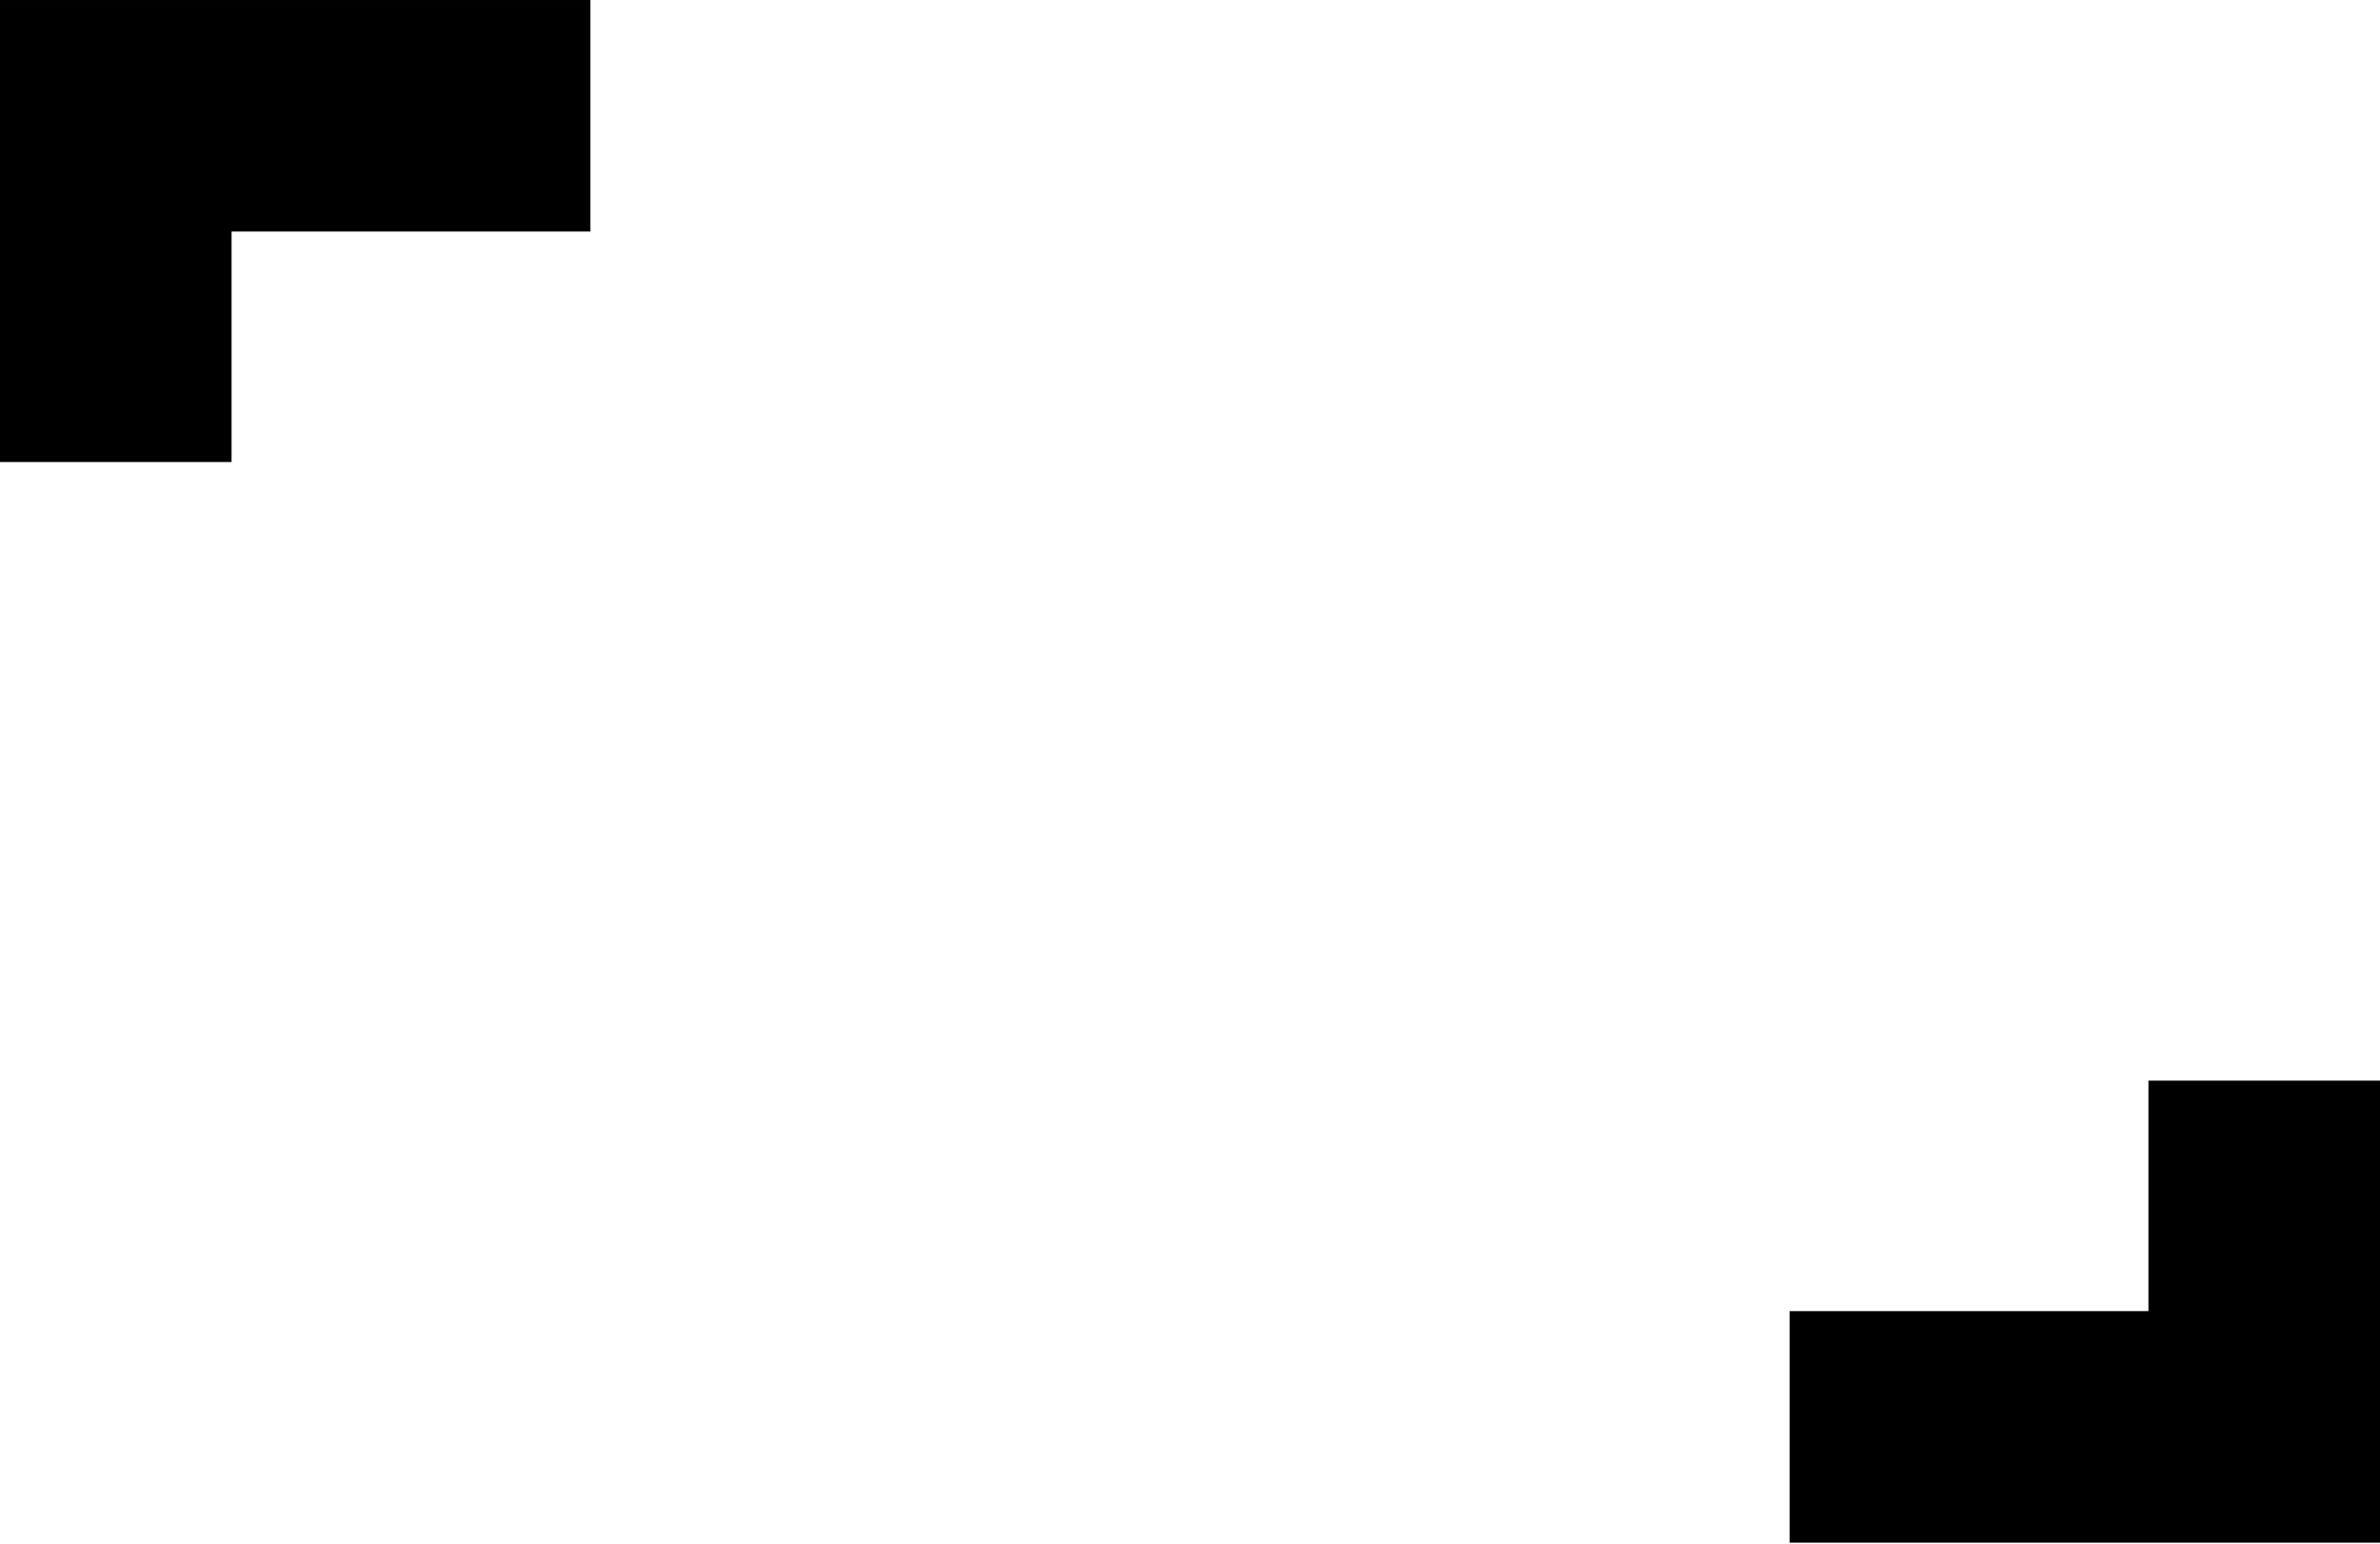
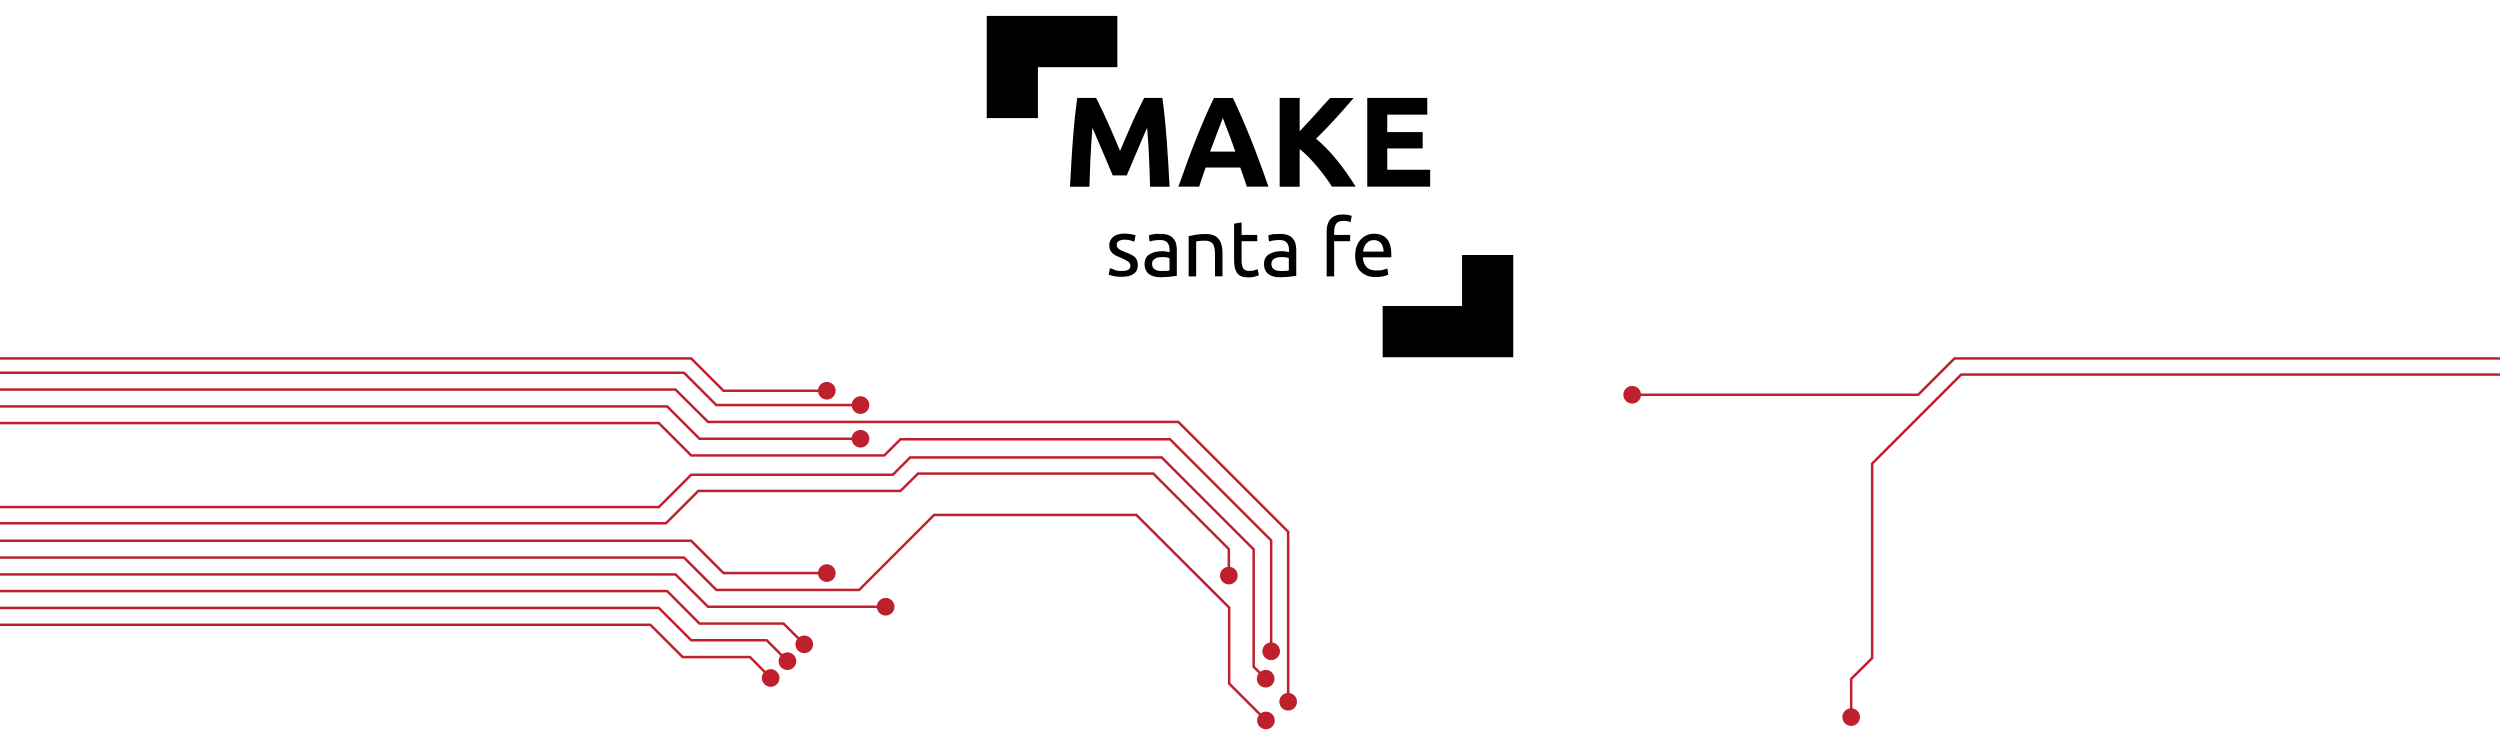
- <svg xmlns="http://www.w3.org/2000/svg" id="intro-logo" width="100%" height="100%" viewBox="0 0 370 240" version="1.1" xml:space="preserve">
-   <g id="top">
-     <path d="M91.787,0.001L35.999,0.001L0,0.001L0,71.834L35.999,71.834L35.999,35.999L91.787,35.999L91.787,0.001Z" style="fill:black;fill-rule:nonzero;" />
+ <svg xmlns="http://www.w3.org/2000/svg" version="1.1" id="circuits" x="0px" y="0px" viewBox="0 0 3000 887.9" style="enable-background:new 0 0 3000 887.9;" xml:space="preserve">
+   <style type="text/css">
+ 	.st0{fill:none;stroke:#BE202E;stroke-width:3;stroke-miterlimit:10;}
+ 	.st1{fill:#BE202E;stroke:#BE202E;stroke-width:6;stroke-miterlimit:10;}
+ 	.st2{enable-background:new;}
+ </style>
+   <g id="circut">
+     <polyline class="st0" points="-1429.6,430.1 829.4,430.1 868.2,468.9 992.6,468.9  " />
+     <circle class="st1" cx="992.2" cy="468.9" r="7.6" />
+     <polyline class="st0" points="-1429.6,447.3 820.8,447.3 859.6,486.1 1033,486.1  " />
+     <circle class="st1" cx="1032.6" cy="486.1" r="7.6" />
+     <polyline class="st0" points="-1429.6,487.7 800.6,487.7 839.4,526.5 1033,526.5  " />
+     <circle class="st1" cx="1032.6" cy="526.5" r="7.6" />
+     <polyline class="st0" points="-1429.6,608.5 790.6,608.5 829.4,569.7 1071.4,569.7 1092.2,548.9 1394,548.9 1504.4,659.3   1504.4,800.1 1519,814.7  " />
+     <ellipse transform="matrix(0.7071 -0.7071 0.7071 0.7071 -131.0723 1312.486)" class="st1" cx="1518.8" cy="814.5" rx="7.6" ry="7.6" />
+     <polyline class="st0" points="-1429.6,627.9 799.2,627.9 838,589.1 1080.6,589.1 1101.6,568.3 1384,568.3 1474.6,658.9   1474.6,691.3  " />
+     <circle class="st1" cx="1474.6" cy="690.7" r="7.6" />
+     <polyline class="st0" points="-1429.6,507.7 790.6,507.7 829.4,546.5 1061.2,546.5 1080.6,527.1 1404,527.1 1525.4,648.5   1525.4,781.9  " />
+     <circle class="st1" cx="1525.4" cy="781.5" r="7.6" />
+     <polyline class="st0" points="-1429.6,467.5 810.6,467.5 849.6,506.3 1414,506.3 1545.8,638.1 1545.8,842.5  " />
+     <circle class="st1" cx="1545.8" cy="842.1" r="7.6" />
+     <polyline class="st0" points="-1429.6,648.9 829.4,648.9 868.2,687.7 992.6,687.7  " />
+     <circle class="st1" cx="992.2" cy="687.7" r="7.6" />
+     <polyline class="st0" points="-1429.6,689.3 810.6,689.3 849.6,728.1 1063.2,728.1  " />
+     <circle class="st1" cx="1062.8" cy="728.1" r="7.6" />
+     <polyline class="st0" points="-1429.6,709.3 800.6,709.3 839.4,748.3 940.2,748.3 965.6,773.5  " />
+     <ellipse transform="matrix(0.7071 -0.7071 0.7071 0.7071 -264.0302 908.8842)" class="st1" cx="965.1" cy="773.2" rx="7.6" ry="7.6" />
+     <polyline class="st0" points="-1429.6,729.5 790.6,729.5 829.4,768.3 920,768.3 945.4,793.7  " />
+     <ellipse transform="matrix(0.7071 -0.7071 0.7071 0.7071 -284.2299 900.548)" class="st1" cx="944.9" cy="793.4" rx="7.6" ry="7.6" />
+     <polyline class="st0" points="-1429.6,749.7 780.4,749.7 819.2,788.5 900,788.5 925.2,813.9  " />
+     <ellipse transform="matrix(0.7071 -0.7071 0.7071 0.7071 -304.4296 892.2111)" class="st1" cx="924.8" cy="813.6" rx="7.6" ry="7.6" />
+     <polyline class="st0" points="-1429.6,669.1 820.8,669.1 859.6,707.9 1031,707.9 1121,617.9 1363.6,617.9 1475,729.1 1475,820.3   1519.4,864.7  " />
+     <ellipse transform="matrix(0.7071 -0.7071 0.7071 0.7071 -166.3161 1327.394)" class="st1" cx="1519.1" cy="864.5" rx="7.6" ry="7.6" />
+     <polyline class="st0" points="4570.4,430.1 2345.4,430.1 2301.8,473.7 1958.2,473.7  " />
+     <circle class="st1" cx="1958.6" cy="473.7" r="7.6" />
+     <polyline class="st0" points="4570.4,449.5 2353.4,449.5 2246.6,556.3 2246.6,789.7 2221.4,814.7 2221.4,860.9  " />
+     <circle class="st1" cx="2221.4" cy="860.5" r="7.6" />
  </g>
-   <g id="bottom">
-     <path d="M278.213,239.848L370,239.848L370,203.85L370,168.015L334.001,168.015L334.001,203.85L278.213,203.85L278.213,239.848Z" style="fill:black;fill-rule:nonzero;" />
+   <g id="intro-logo">
+     <g id="frame">
+       <g id="top" transform="matrix(1,0,0,1,0,0)">
+         <path d="M1340.8,19.1h-95.3h-61.4v122.6h61.4V80.6h95.3V19.1z" />
+       </g>
+       <g id="bottom" transform="matrix(1,0,0,1,0,0)">
+         <path d="M1659.2,428.7h156.7v-61.4V306h-61.4v61.2h-95.3V428.7z" />
+       </g>
+     </g>
+     <g class="st2" id="make">
+       <path d="M1315.2,117.5c1.9,3.4,4,7.6,6.3,12.6c2.4,5,5,10.3,7.6,16.2c2.6,5.8,5.2,11.7,7.8,17.8s5,11.7,7.2,17    c2.2-5.3,4.7-11.1,7.2-17c2.6-6.1,5.1-11.9,7.8-17.8c2.6-5.8,5.1-11.2,7.6-16.2c2.4-5,4.6-9.2,6.3-12.6h21.8    c1,7.1,2,14.9,2.9,23.8c0.9,8.7,1.6,17.9,2.4,27.4c0.6,9.5,1.2,19,1.9,28.5c0.6,9.6,1,18.5,1.5,26.9h-23.4    c-0.2-10.3-0.7-21.6-1.2-33.8s-1.2-24.5-2.4-36.9c-1.9,4.4-3.9,9.1-6.2,14.3c-2.2,5.2-4.5,10.4-6.7,15.7    c-2.2,5.2-4.4,10.2-6.3,14.9c-2,4.7-3.9,8.8-5.2,12.2h-16.8c-1.5-3.4-3.2-7.5-5.2-12.2c-2-4.7-4.2-9.7-6.3-14.9    c-2.2-5.2-4.5-10.4-6.7-15.7c-2.2-5.2-4.4-9.9-6.2-14.3c-1,12.4-1.7,24.7-2.4,36.9c-0.5,12.2-0.9,23.5-1.2,33.8h-23.3    c0.4-8.5,0.9-17.4,1.5-26.9c0.6-9.6,1.1-19,1.9-28.5c0.6-9.5,1.5-18.7,2.4-27.4c0.9-8.7,1.9-16.7,2.9-23.8    C1292.4,117.5,1315.2,117.5,1315.2,117.5z" />
+       <path d="M1496.3,224.1c-1.2-3.7-2.5-7.5-3.9-11.4c-1.4-3.9-2.7-7.8-4.1-11.7h-41.5c-1.4,3.9-2.7,7.8-4.1,11.7    c-1.4,3.9-2.6,7.7-3.7,11.3h-24.9c4-11.4,7.8-22.1,11.4-31.8c3.6-9.7,7.1-18.9,10.6-27.5c3.5-8.6,6.8-16.8,10.2-24.5    c3.4-7.7,6.8-15.3,10.4-22.6h22.8c3.5,7.3,7,14.9,10.3,22.6c3.4,7.7,6.8,15.9,10.3,24.5c3.5,8.6,7,17.8,10.6,27.5    c3.6,9.7,7.5,20.4,11.4,31.8h-25.9V224.1z M1467.4,141.6c-0.5,1.5-1.4,3.6-2.4,6.3c-1,2.6-2.2,5.7-3.5,9.2    c-1.4,3.5-2.7,7.3-4.4,11.6c-1.6,4.2-3.2,8.6-5,13.2h30.3c-1.6-4.6-3.2-9.1-4.7-13.2c-1.5-4.2-3-8.1-4.4-11.6    c-1.4-3.5-2.6-6.6-3.6-9.2C1468.9,145.2,1468,143.1,1467.4,141.6z" />
+       <path d="M1598.4,224.1c-2.1-3.5-4.7-7.2-7.6-11.2c-3-4-6.1-8.1-9.5-12.2c-3.4-4.1-7-8-10.6-11.8c-3.7-3.7-7.3-7.1-11.1-9.9v45.1    h-24V117.5h24v40c6.2-6.5,12.4-13.2,18.8-20.3c6.3-7.1,12.2-13.7,17.7-19.6h28.2c-7.2,8.6-14.6,16.9-21.9,24.9    c-7.3,8-15,16-23.1,24c8.5,7.1,16.8,15.5,24.6,25.2c8,9.7,15.5,20.5,22.9,32.2h-28.5V224.1z" />
+       <path d="M1640.7,224.1V117.5h72v20.1h-48v20.9h42.5v19.6h-42.5v25.6h51.5V224h-75.5V224.1z" />
+     </g>
+     <g class="st2" id="santafe">
+       <path d="M1345.8,325.2c3.6,0,6.3-0.5,8.1-1.5c1.7-1,2.6-2.5,2.6-4.6s-0.9-3.9-2.6-5.2c-1.7-1.2-4.6-2.7-8.5-4.4    c-1.9-0.7-3.7-1.5-5.5-2.4c-1.7-0.7-3.2-1.7-4.6-2.9c-1.2-1.1-2.2-2.4-3.1-4c-0.7-1.5-1.1-3.4-1.1-5.6c0-4.4,1.6-7.8,4.8-10.4    c3.2-2.6,7.7-3.9,13.3-3.9c1.4,0,2.9,0.1,4.2,0.2c1.4,0.1,2.7,0.4,4,0.6c1.2,0.2,2.2,0.5,3.2,0.7c0.9,0.2,1.6,0.5,2.1,0.6    l-1.6,7.7c-1-0.5-2.5-1-4.5-1.6c-2-0.5-4.5-0.9-7.3-0.9c-2.5,0-4.6,0.5-6.5,1.5c-1.9,1-2.7,2.5-2.7,4.6c0,1.1,0.2,2,0.6,2.9    c0.4,0.9,1,1.6,1.9,2.2s1.9,1.2,3.2,1.9c1.2,0.6,2.9,1.1,4.6,1.9c2.4,0.9,4.5,1.7,6.3,2.6c1.9,0.9,3.5,1.9,4.7,3    c1.4,1.1,2.4,2.5,3,4.1c0.7,1.6,1,3.6,1,6c0,4.6-1.7,8.1-5.1,10.4c-3.4,2.4-8.3,3.5-14.5,3.5c-4.4,0-7.8-0.4-10.3-1.1    c-2.5-0.7-4.2-1.2-5.1-1.6l1.6-7.7c1,0.4,2.6,1,4.8,1.7C1339.1,324.8,1342.1,325.2,1345.8,325.2z" />
+       <path d="M1392.9,280.7c3.6,0,6.6,0.5,9.1,1.4c2.5,0.9,4.5,2.2,6,4s2.6,3.7,3.2,6c0.6,2.4,1,4.9,1,7.7v31.1    c-0.7,0.1-1.9,0.2-3.2,0.5c-1.4,0.2-2.9,0.4-4.6,0.6c-1.7,0.2-3.6,0.4-5.6,0.5c-2,0.1-4,0.2-6,0.2c-2.9,0-5.3-0.2-7.7-0.9    c-2.4-0.6-4.4-1.5-6.1-2.7c-1.7-1.2-3.1-2.9-4-5c-1-2-1.5-4.5-1.5-7.3c0-2.7,0.5-5.1,1.6-7.1c1.1-2,2.6-3.6,4.6-4.7    c1.9-1.2,4.1-2.1,6.7-2.7c2.5-0.6,5.2-0.9,8.1-0.9c0.9,0,1.9,0,2.7,0.1c1,0.1,1.9,0.2,2.7,0.4c0.9,0.1,1.6,0.2,2.2,0.4    c0.6,0.1,1.1,0.2,1.4,0.2V300c0-1.5-0.1-2.9-0.5-4.4c-0.4-1.5-0.9-2.7-1.7-3.9s-2-2-3.4-2.7c-1.5-0.6-3.4-1-5.6-1    c-3,0-5.5,0.2-7.7,0.6c-2.2,0.4-3.9,0.9-5,1.2l-1-7.3c1.1-0.5,3.1-1,5.7-1.5S1389.8,280.7,1392.9,280.7z M1393.7,325.2    c2.1,0,4,0,5.6-0.1s3-0.2,4.1-0.5v-14.8c-0.6-0.4-1.6-0.6-3.1-0.9s-3.2-0.4-5.2-0.4c-1.4,0-2.7,0.1-4.2,0.2    c-1.5,0.2-2.9,0.6-4.1,1.2c-1.2,0.6-2.2,1.5-3.1,2.5c-0.9,1-1.2,2.5-1.2,4.1c0,3.2,1,5.3,3.1,6.6    C1387.5,324.6,1390.2,325.2,1393.7,325.2z" />
+       <path d="M1426.8,283.3c2-0.5,4.7-1,8.1-1.6s7.2-0.9,11.7-0.9c4,0,7.2,0.5,9.8,1.6s4.7,2.7,6.2,4.7c1.6,2,2.6,4.5,3.4,7.2    c0.6,2.9,1,5.8,1,9.3v28h-9v-26c0-3.1-0.2-5.7-0.6-7.8s-1.1-4-2.1-5.2c-1-1.4-2.2-2.4-3.9-2.9c-1.6-0.6-3.6-0.9-6-0.9    c-1,0-2,0-3,0.1c-1,0.1-2,0.1-2.9,0.2c-0.9,0.1-1.7,0.2-2.5,0.4c-0.7,0.1-1.2,0.2-1.6,0.2v42h-9v-48.6H1426.8z" />
+       <path d="M1489.9,281.9h18.8v7.5h-18.8v23c0,2.5,0.2,4.6,0.6,6.2s1,2.9,1.7,3.9c0.7,0.9,1.7,1.6,2.9,2c1.1,0.4,2.5,0.6,4,0.6    c2.7,0,4.8-0.2,6.5-0.9c1.6-0.6,2.7-1,3.4-1.2l1.7,7.3c-0.9,0.5-2.5,1-4.7,1.6c-2.2,0.6-4.7,1-7.7,1c-3.4,0-6.2-0.4-8.3-1.2    c-2.2-0.9-4-2.1-5.3-3.9c-1.4-1.7-2.2-3.9-2.9-6.3c-0.5-2.5-0.9-5.5-0.9-8.7v-44.4l9-1.5v15H1489.9z" />
+       <path d="M1536.2,280.7c3.6,0,6.6,0.5,9.1,1.4c2.5,0.9,4.5,2.2,6,4s2.6,3.7,3.2,6c0.6,2.4,1,4.9,1,7.7v31.1    c-0.7,0.1-1.9,0.2-3.2,0.5c-1.4,0.2-2.9,0.4-4.6,0.6c-1.7,0.2-3.6,0.4-5.6,0.5c-2,0.1-4,0.2-6,0.2c-2.9,0-5.3-0.2-7.7-0.9    c-2.4-0.6-4.4-1.5-6.1-2.7c-1.7-1.2-3.1-2.9-4-5c-1-2-1.5-4.5-1.5-7.3c0-2.7,0.5-5.1,1.6-7.1c1.1-2,2.6-3.6,4.6-4.7    c1.9-1.2,4.1-2.1,6.7-2.7c2.5-0.6,5.2-0.9,8.1-0.9c0.9,0,1.9,0,2.7,0.1c1,0.1,1.9,0.2,2.7,0.4c0.9,0.1,1.6,0.2,2.2,0.4    c0.6,0.1,1.1,0.2,1.4,0.2V300c0-1.5-0.1-2.9-0.5-4.4s-0.9-2.7-1.7-3.9c-0.9-1.1-2-2-3.4-2.7c-1.5-0.6-3.4-1-5.6-1    c-3,0-5.5,0.2-7.7,0.6c-2.2,0.4-3.9,0.9-5,1.2l-1-7.3c1.1-0.5,3.1-1,5.7-1.5C1530.1,280.9,1533.1,280.7,1536.2,280.7z     M1536.9,325.2c2.1,0,4,0,5.6-0.1c1.6-0.1,3-0.2,4.1-0.5v-14.8c-0.6-0.4-1.6-0.6-3.1-0.9s-3.1-0.4-5.2-0.4c-1.4,0-2.7,0.1-4.2,0.2    c-1.5,0.2-2.9,0.6-4.1,1.2c-1.2,0.6-2.2,1.5-3.1,2.5c-0.9,1-1.2,2.5-1.2,4.1c0,3.2,1,5.3,3.1,6.6    C1530.6,324.6,1533.5,325.2,1536.9,325.2z" />
+       <path d="M1611.4,257.4c2.6,0,4.8,0.2,6.7,0.6c1.9,0.4,3.2,0.7,4,1l-1.5,7.6c-0.7-0.4-1.9-0.7-3.2-1.1c-1.4-0.4-3.1-0.5-5.2-0.5    c-4.1,0-7.1,1.1-8.7,3.4c-1.6,2.2-2.5,5.3-2.5,9.1v4.4h19.2v7.5H1601v42.3h-9v-54.2c0-6.3,1.6-11.3,4.7-14.8    C1599.9,259.2,1604.8,257.4,1611.4,257.4z" />
+       <path d="M1626.2,306.8c0-4.4,0.6-8.2,1.9-11.6c1.2-3.2,3-6,5.1-8.2c2.1-2.1,4.5-3.7,7.2-4.9c2.7-1.1,5.6-1.6,8.5-1.6    c6.7,0,11.8,2.1,15.4,6.2c3.6,4.2,5.3,10.6,5.3,19c0,0.4,0,0.9,0,1.5s0,1.1-0.1,1.6h-34.1c0.4,5.2,1.9,9.1,4.5,11.8    c2.6,2.7,6.7,4,12.2,4c3.1,0,5.7-0.2,7.8-0.9c2.1-0.5,3.7-1.1,4.9-1.6l1.2,7.5c-1.1,0.6-3,1.1-5.7,1.9c-2.7,0.6-5.8,1-9.2,1    c-4.4,0-8.1-0.6-11.2-2s-5.7-3.1-7.8-5.3c-2.1-2.2-3.6-5-4.6-8.2C1626.7,314,1626.2,310.6,1626.2,306.8z M1660.3,301.9    c0-4-1-7.3-3-9.9c-2.1-2.6-5-3.9-8.6-3.9c-2,0-3.9,0.4-5.3,1.2c-1.6,0.7-2.9,1.9-4,3.1c-1.1,1.2-2,2.7-2.5,4.4    c-0.6,1.6-1,3.4-1.2,5.1H1660.3z" />
+     </g>
  </g>
</svg>
